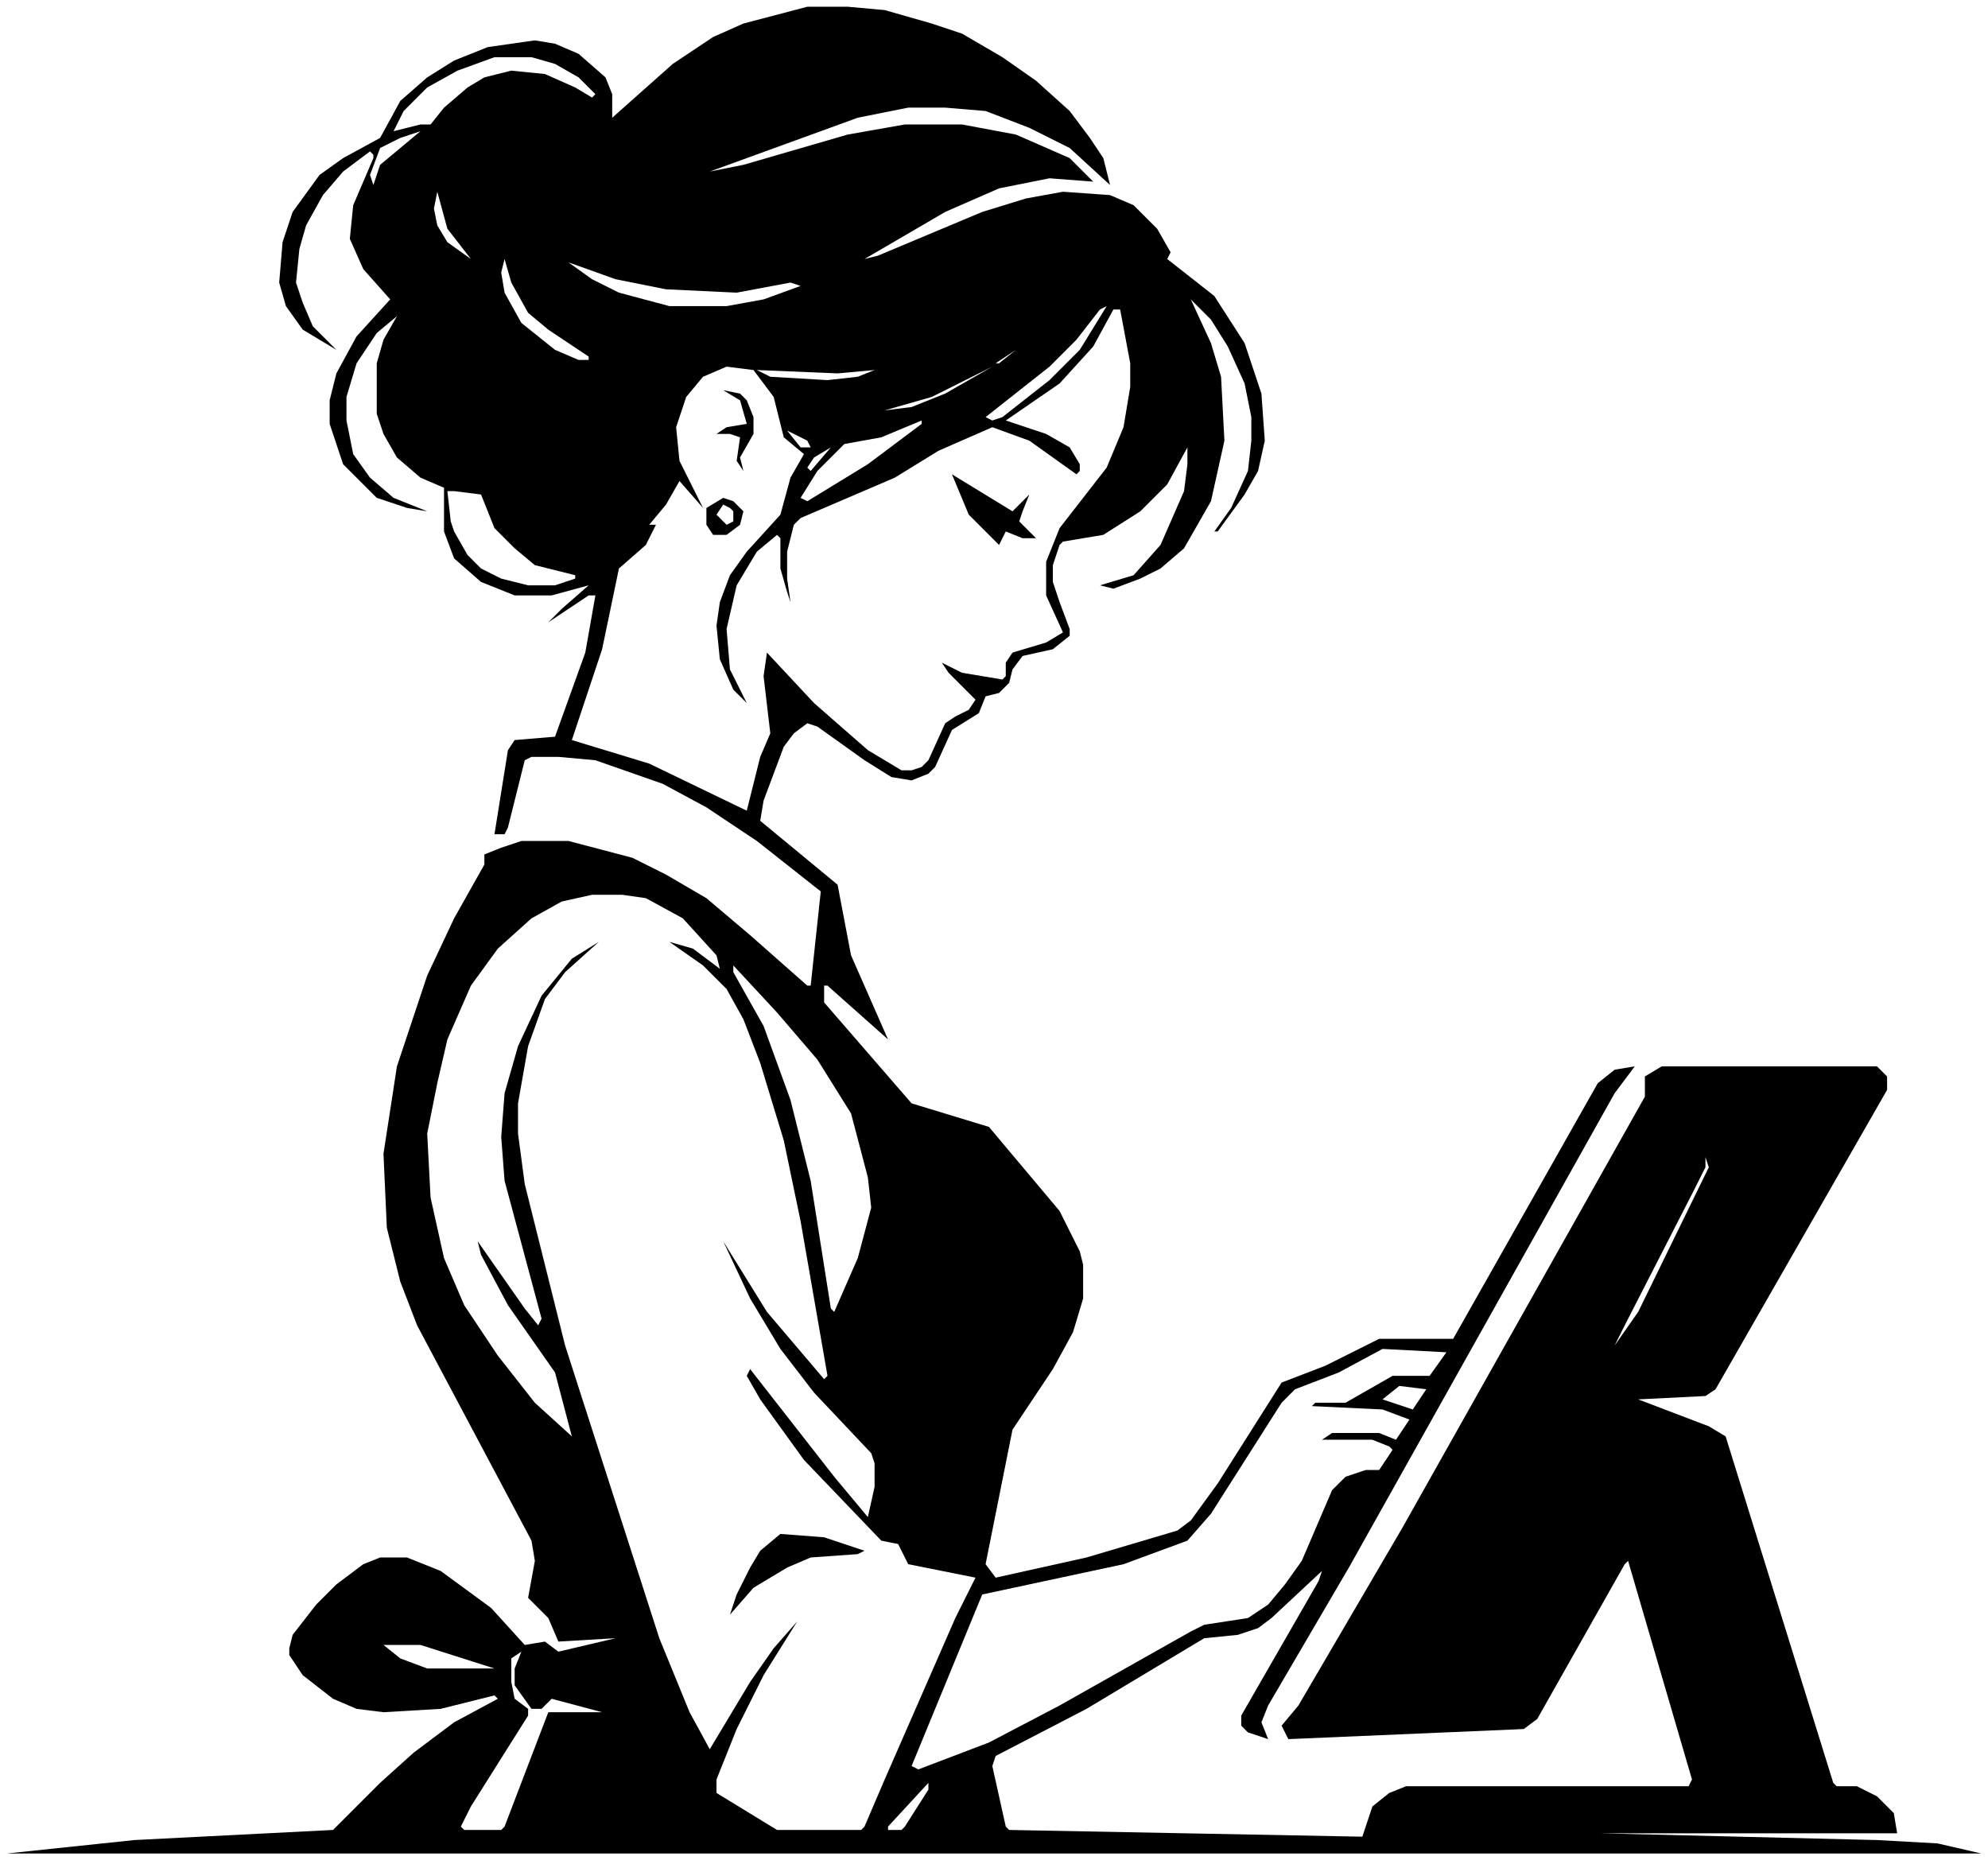
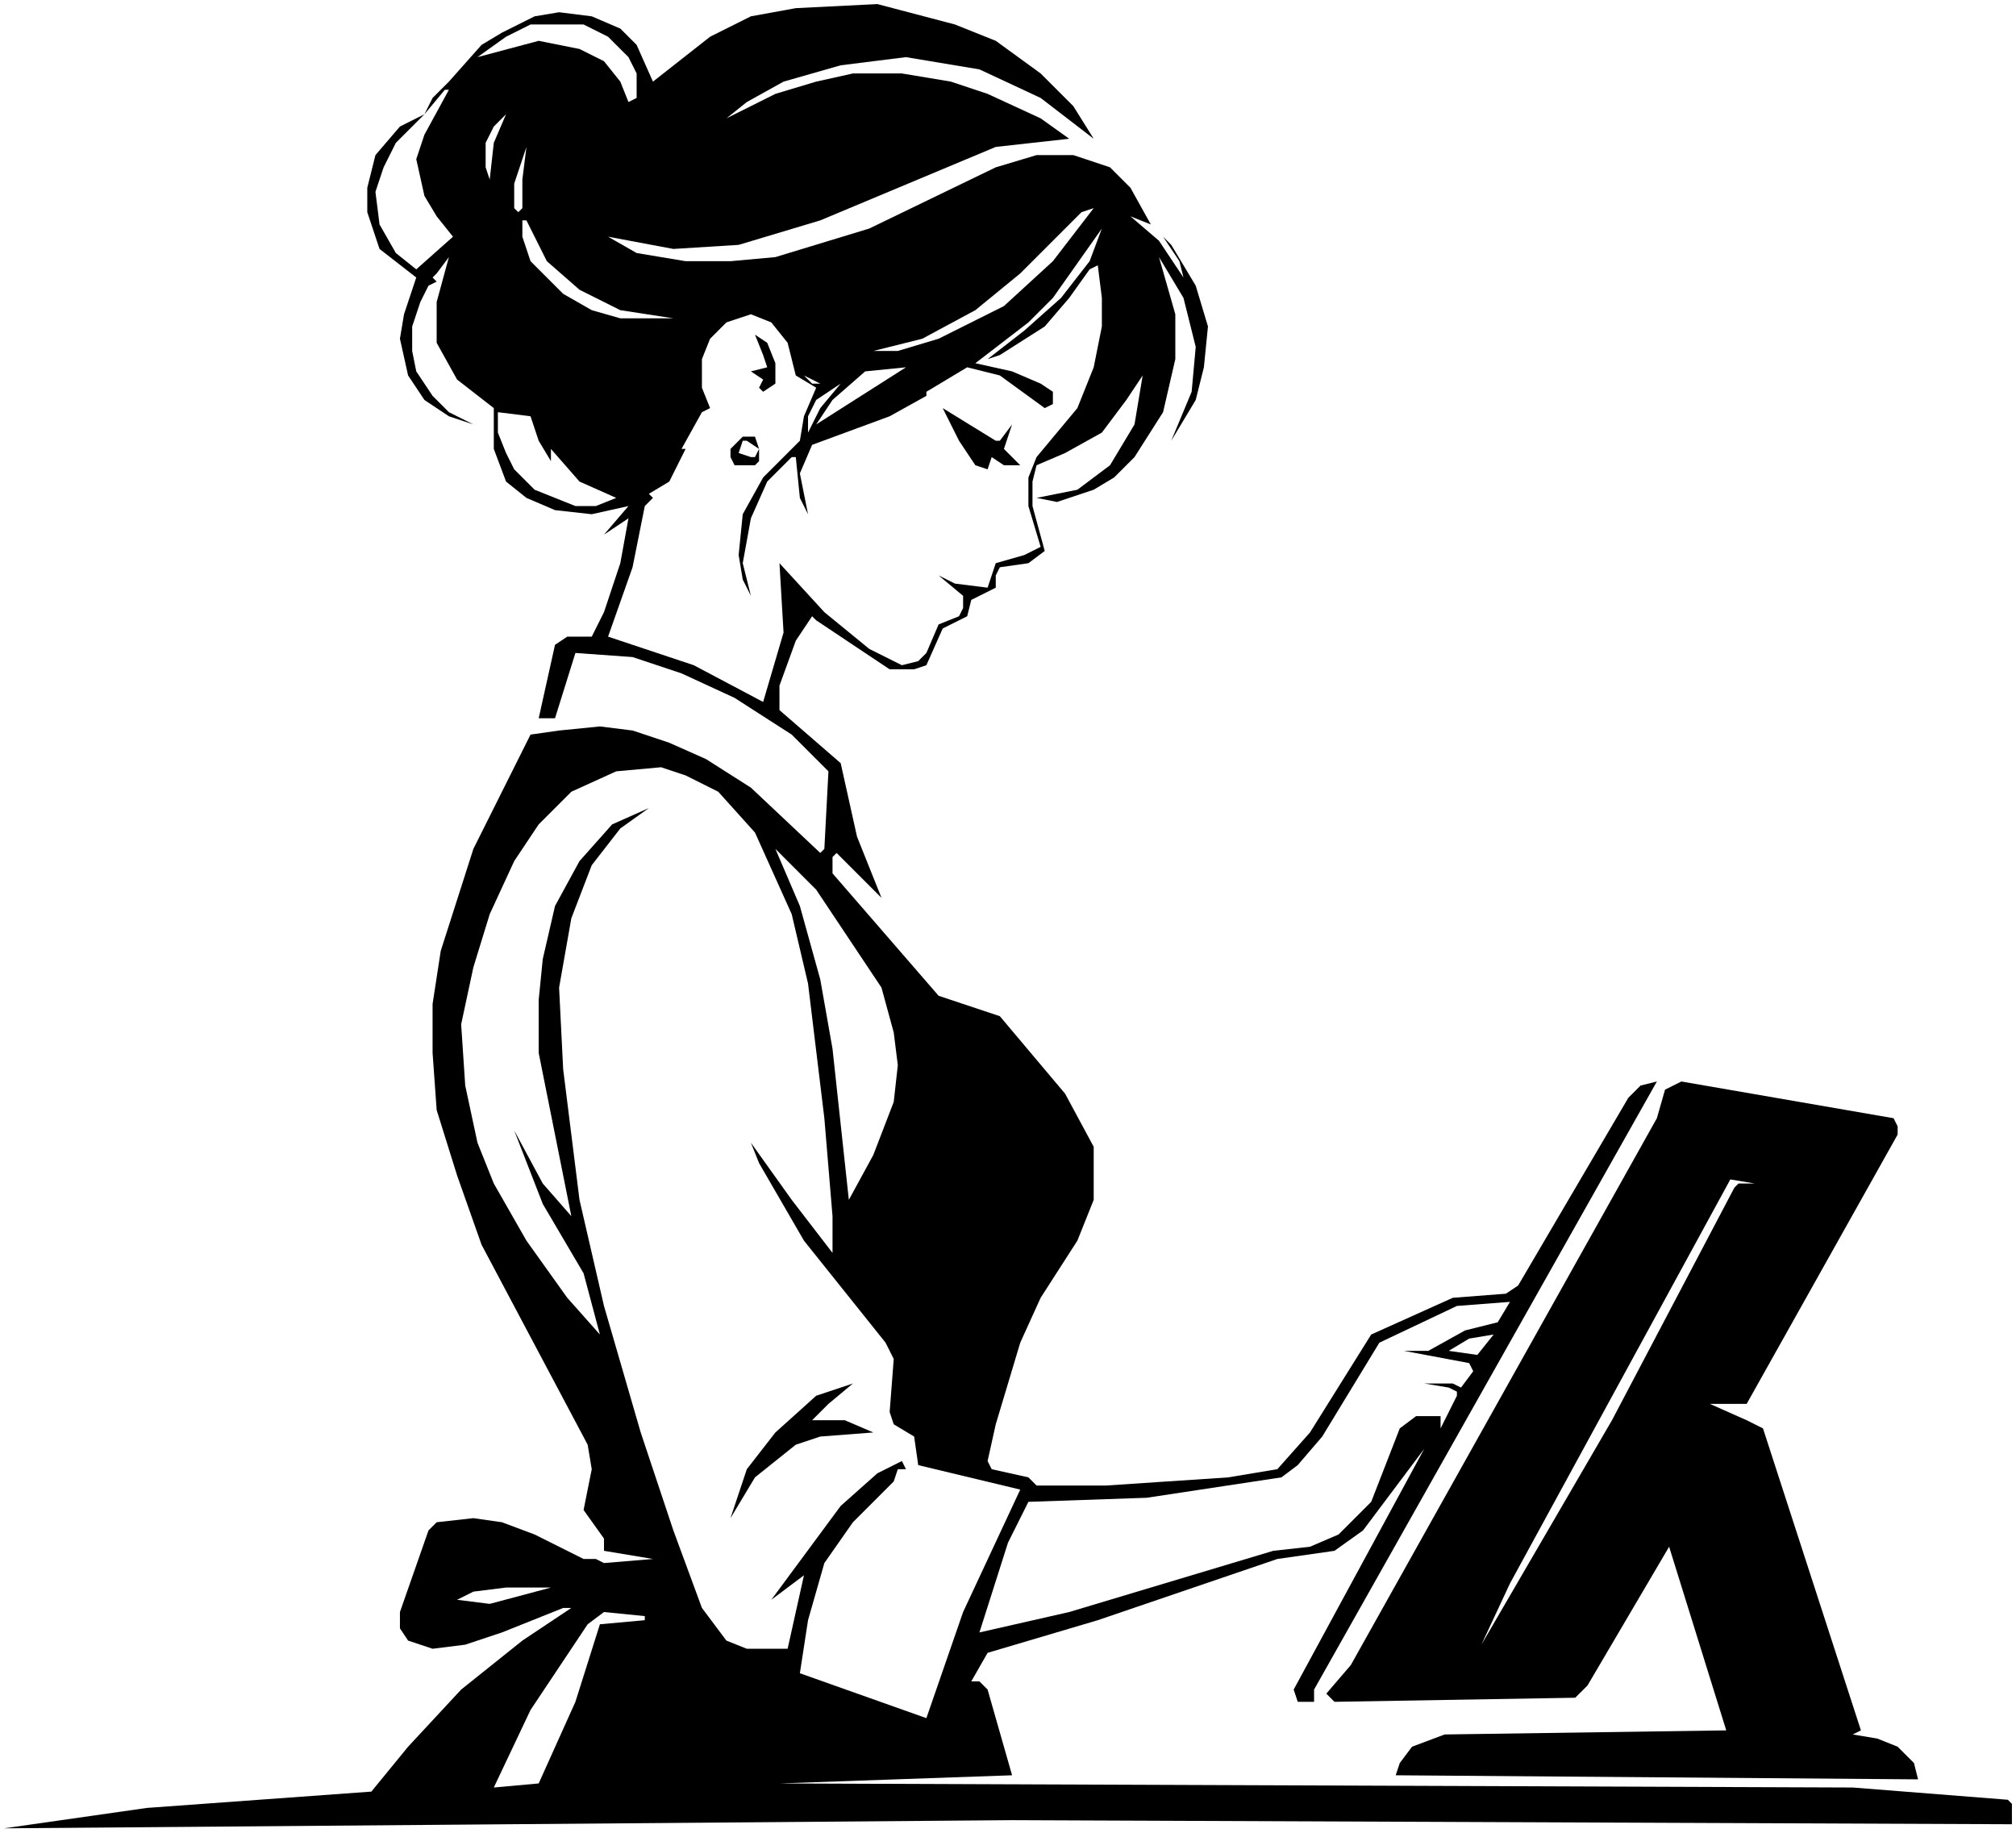
- <svg xmlns="http://www.w3.org/2000/svg" viewBox="0 0 591 554">
-   <path fill-rule="evenodd" d="M257 461l-12-4-13-1-6 5-3 5-4 8-2 6 7-8 10-6 7-3 14-1zM215 148l-5 3 0 5 2 3 4 0 4-3 1-4-3-3zM215 150l2 1 1 1 0 3-2 1-3-3zM283 141l5 12 9 9 2-4 5 2 4 0-5-5 1-3 2-5-5 5zM215 116l5 3 2 7-6 1-3 2 4 0 3 1-1 7 2 3-1-4 4-7 0-5-2-5-2-2zM95 52l-8 11-3 9-1 12 2 7 5 7 10 6-7-7-3-7-2-6 1-10 2-7 5-9 6-7 8-6 1 1 0 1-6 14-1 10 4 9 8 9-10 11-6 11-2 8 0 7 4 12 3 3 7 7 9 3 6 1-10-4-7-6-5-7-2-10 0-7 3-10 6-9 6-5-4 7-2 7 0 15 2 6 4 7 7 6 7 3 0 13 3 8 8 7 10 4 11 0 11-3-8 7-4 4 12-8 2 0-3 17-9 25-12 1-2 3-4 25 3 0 1-2 5-20 2-1 8 0 11 1 20 7 13 7 15 10 19 15-3 28-1 0-17-15-13-11-12-7-10-5-19-5-14 0-6 2-5 2 0 3-9 16-8 17-9 27-4 26 1 22 4 16 5 13 34 64 1 6-2 11 6 6 3 7 17-1-17 4-4-3-6 1-10-11-15-11-10-4-8 0-5 2-8 6-6 6-7 9-1 4 0 2 4 6 9 7 7 3 8 1 17-1 16-4 1 1-13 7-12 9-10 9-14 14-59 3-38 4 587 0-13-3-18-1-82-2 88 0-1-6-5-5-6-3-6 0-1-1-32-103-5-3-21-8 20-1 3-2 51-89 0-4-3-3-64 0-5 3 0 6-72 128-31 53-5 6 2 4 70-3 4-3 26-46 1-1 19 65-1 2-84 0-5 2-5 4-3 9-105-2-1-1-4-18 1-3 27-14 35-21 10-1 6-2 4-3 15-14-1 3-23 40 0 3 2 2 6 2-2-5 2-5 24-41 79-141 6-8-6 1-5 4-43 76-22 0-16 8-13 5-19 30-8 11-4 3-27 8-27 6-3-4 8-40 12-18 6-11 3-10 0-10-1-4-6-12-21-25-23-7-26-30 0-5 1 0 18 16-11-25-4-21-23-19 1-6 6-16 3-4 4-3 3 1 14 10 8 5 6 1 5-2 2-2 5-11 8-5 2-5 4-1 3-3 1-4 3-4 9-2 5-4 0-2-3-8-2-6 0-5 2-6 1-1 6-1 6-1 11-7 8-8 6-11 0 5-1 8-7 16-8 9-10 3 4 1 8-3 6-3 7-6 8-14 4-18-1-19-3-10-6-13 6 6 5 8 5 11 2 10 0 7-1 9-5 11-5 7 1 0 8-11 4-7 2-9-1-14-5-15-9-14-14-11 1-2-4-7-7-7-7-3-14-1-11 2-13 4-31 13-4 1 24-14 16-7 15-3 13 1-7-7-16-7-16-3-17 0-17 3-31 9-10 2 44-16 15-3 11 0 12 1 13 5 12 6 12 11-2-8-4-6-6-8-10-9-10-7-12-7-9-3-14-4-11-1-12 0-19 5-9 4-12 8-18 16 0-7-2-5-8-7-7-3-6-1-14 2-10 4-8 5-8 7-6 11-11 6zM276 530l0 2-7 11-1 1-4 0 0-1zM155 491l-2 5 0 5 5 7 3 0 3-3 15 4-16 0-13 34-1 1-11 0-1-1 3-6 17-27 0-2-4-3-1-5 0-7zM114 489l11 0 22 7-20 0-8-3zM411 416l5-4 8 1-4 6zM430 402l-5 7-11 0-14 8-9 0-1 1 21 1 8 3-4 6-5-2-14 0-3 2 15 0 5 2 1 1-4 6-4 0-6 2-4 4-9 21-5 7-5 6-6 4-13 2-4 2-39 22-21 11-21 8-2-1 21-51 42-9 19-7 7-8 21-33 4-4 13-5 13-7zM507 344l1 3-21 43-7 10 3-6 21-41 3-6zM218 287l13 14 12 14 10 16 5 19 1 9-4 15-7 16-1-1-6-38-6-24-8-22-9-16zM167 268l9-2 9 0 7 1 11 6 10 11 1 4-8-6-7-2 10 7 7 7 5 9 5 13 7 23 5 24 8 46-1 1-17-20-13-21 8 17 9 15 10 13 17 18 1 3 0 7-2 9-10-12-25-32-1 2 4 7 13 18 23 24 5 1 3 6 20 4-6 12-21 48-6 14-1 1-25 0-18-11 0-4 6-15 8-16 10-16-7 8-7 10-12 20-6-11-9-22-28-87-12-48-2-15 0-9 3-17 5-14 6-8 10-9-8 5-9 11-7 15-4 14-1 13 1 13 11 41-1 2-4-5-14-20 1 4 8 15 14 20 5 19-11-10-11-14-10-15-6-14-4-18-1-19 3-15 3-13 7-16 8-11 10-9zM133 146l2 0 8 1 4 10 6 6 6 5 12 3 0 1-6 2-8 0-8-2-6-3-4-4-4-7-1-3zM247 133l0 0-6 7-1-1 2-3zM234 128l6 3 1 2-3 0zM274 126l-16 12-18 11-2-1 5-8 8-8 11-2 12-5zM260 110l-5 2-9 1-17-1-4-2 24 1zM295 109l-14 8-10 4-8 1 14-4zM302 104l-5 4-1 0zM333 92l3 16 0 7-2 12-5 12-14 18-4 10 0 10 5 11-5 3-10 3-2 3 0 4-1 1-12-2-6-3 2 3 8 8-2 3-4 2-3 2-5 11-2 2-3 1-3 0-10-6-16-14-14-15-1 7 2 17-3 7-4 16-29-14-23-7 9-27 5-24 8-7 3-6-2 0 5-6 4-7 7 8-7-14-1-10 3-9 5-6 7-3 8 1 6 8 3 12 6 5-4 7-3 11-10 11-5 7-3 8-1 7 1 10 4 9 4 4-5-10-1-12 3-13 6-10 6-5 1 1 0 9 2 7 1 3-1-7 0-8 2-8 2-2 28-12 13-8 16-7 11 4 14 10 1-1 0-2-3-5-7-4-12-4 16-11 10-11 6-11zM329 91l-8 13-9 9-14 11-3 1-2-1 19-15 8-8 7-9zM169 78l14 5 15 3 21 1 16-3 3 1-11 4-11 2-17 0-15-4-8-4zM150 77l2 7 5 9 6 5 12 8 0 1-3 0-7-3-10-8-5-9-1-6zM130 57l3 11 7 9-7-5-3-5-1-5zM125 39l-12 10-2 6-1-3 3-8 6-3zM177 28l-1 1-5-3-9-4-10-1-8 2-5 3-7 6-4 5-3 0-8 2 3-6 7-7 9-5 11-4 11 0 7 2 7 4z" />
+ <svg xmlns="http://www.w3.org/2000/svg" viewBox="0 0 494 449">
+   <path fill-rule="evenodd" d="M209 339l-9 3-10 9-7 9-4 12 6-10 10-8 6-2 13-1-7-3-8 0 4-4zM464 274l-52-9-2 1-2 1-2 7-75 134-6 7 2 2 59-1 3-3 20-34 14 45-69 1-8 3-3 4-1 3 128 1-1-4-4-4-5-2-6-1 2-1-24-74-4-2-9-4 9 0 37-66 0-2zM430 290l-4 0-1 1-30 57-32 55 7-15 54-99zM182 107l-3 3 0 2 1 2 5 0 1-1 0-3-1-3zM183 108l3 2-1 2-1 0-3-1 1-3zM231 100l4 8 4 6 3 1 1-3 3 2 4 0-4-4 2-6-3 4-1 0zM185 82l2 5 1 3-4 1 3 2-1 2 1 1 3-2 0-5-2-5zM118 11l-8 9-4 4-2 4 5-6 1 0-6 11-2 6 2 9 3 5 4 5-9 8-5-4-4-7-1-8 2-6 3-6 6-6 1-1-6 3-6 7-2 8 0 6 3 9 9 7-3 9-1 6 2 9 4 6 6 4 6 2-6-3-4-4-4-6-1-5 0-6 2-6 2-4 2-1-1-1 1-1 3-4-3 11 0 10 5 9 9 7 0 10 3 8 5 4 7 3 9 1 9-2-6 7 6-4-2 11-4 12-3 6-6 0-3 2-4 18 4 0 5-16 14 1 12 4 13 6 14 9 9 9-1 19-1 1-17-16-11-7-9-4-9-3-8-1-10 1-7 1-14 28-8 25-2 13 0 12 1 14 5 16 6 17 26 49 1 6-2 10 5 7 0 3 12 2-12 1-2-1-3 0-12-6-8-3-7-1-9 1-2 2-7 20 0 4 2 3 6 2 8-1 9-3 15-6 2 0-12 8-15 12-13 14-9 11-55 4-35 5 247-2 245 1 0-5-1-1-38-3-263-1 57-2-6-21-2-2-2 0 4-7 27-8 44-15 14-2 7-5 15-20-32 59 1 3 4 0 0-3 84-149-4 1-3 3-27 46-3 2-13 1-20 9-15 24-8 9-12 2-30 2-17 0-2-2-9-2-1-2 2-9 6-20 5-11 9-14 4-10 0-4 0-9-7-13-16-19-15-5-26-30 0-4 1-1 11 11-6-15-4-18-15-13 0-6 4-11 4-6 1 1 18 12 6 0 3-1 4-9 6-3 1-4 6-3 0-3 1-2 7-1 4-3-3-11 0-6 1-4 7-3 9-5 6-8 4-6-2 12-6 10-8 6-10 2 5 1 9-3 5-3 5-5 7-11 3-13 0-11-4-14 6 10 3 12-1 11-5 12 6-10 2-8 1-10-3-10-6-10-2-2 4 6 1 4-6-9-7-6 5 2-5-9-5-5-9-3-9 0-10 3-31 15-23 7-11 1-11 0-12-2-7-4 16 3 16-1 20-6 43-18 9-1 9-1-7-5-13-6-9-3-12-2-12 0-9 2-10 3-12 6 5-4 9-5 14-4 16-2 18 3 15 7 13 10-5-8-8-8-11-8-10-4-19-5-20 1-11 2-10 5-14 11-4-9-4-4-7-3-8-1-6 1-8 4zM158 396l0 1-11 1-6 19-9 20-11 1 9-19 14-21 4-3zM112 392l4-2 8-1 11 0-15 4zM366 327l-4 5-7-1 5-3zM370 319l-3 5-8 2-9 5-6 0 16 3 1 2-3 4-2-1-7 0 6 1 2 1 0 1-4 8 0-3-6 0-4 3-7 18-8 8-7 3-9 1-50 15-22 5 7-22 5-10 29-1 33-5 4-3 6-7 14-23 19-9zM190 208l10 10 16 24 3 11 1 8-1 9-5 13-6 11-4-37-3-17-5-18zM151 189l11-1 6 2 8 4 9 10 9 20 4 17 4 33 2 24 0 9-10-13-10-14 2 5 11 19 20 25 2 4-1 13 1 3 5 3 1 7 25 6-14 30-9 26-31-11 2-13 4-14 7-10 10-10 1-3 2 0-1-2-6 3-9 8-17 23 8-6-4 18-10 0-5-2-6-8-7-19-8-24-9-31-6-26-4-32-1-20 3-17 5-13 7-9 7-5-9 4-8 9-6 11-3 13-1 10 0 13 8 40-7-8-7-13 7 18 10 17 4 15-8-9-10-14-8-14-4-10-3-14-1-15 3-14 4-13 6-13 6-9 8-8zM122 101l8 1 2 6 3 5 0-3 7 8 9 4-5 2-5 0-10-4-5-5-2-4-2-5zM206 94l-5 6-3 6 0-4 2-4zM197 92l4 2-2 0zM222 90l-22 14 4-6 8-7zM270 56l-3 8-7 9-9 8-9 7 3-1 11-7 6-7 5-7 2-1 1 8 0 7-2 10-4 10-10 12-2 5 0 7 3 10-4 2-7 2-2 6-8-1-4-2 6 5 0 3-1 2-5 2-3 7-2 2-4 1-8-4-11-9-11-12 1 17-5 17-17-9-21-7 6-17 3-15 2-2-1-1 5-3 4-8-1 0 5-9 2-1-2-5 0-7 2-5 4-4 6-2 5 2 4 5 2 8 5 3-3 7-1 6-9 9-5 9-1 10 1 6 2 4-2-8 2-11 4-9 6-6 1 0 1 10 2 4-2-10 3-7 19-7 9-5 0-1 10-6 8 2 11 8 2-1 0-3-3-2-7-3-9-2 13-10 6-6zM128 54l1 0 5 10 8 7 10 5 13 2-13 0-7-2-7-4-8-8-2-6zM268 51l-10 13-12 11-16 8-10 3-6 0 12-3 13-7 11-9 15-15zM129 36l-1 8 0 7-1 1-1-1 0-6zM124 28l-3 7-1 9-1-3 0-6 2-4zM117 14l7-5 6-3 4 0 9 0 6 3 5 5 2 4 0 6-2 1-2-5-4-5-6-3-10-2z" />
</svg>
